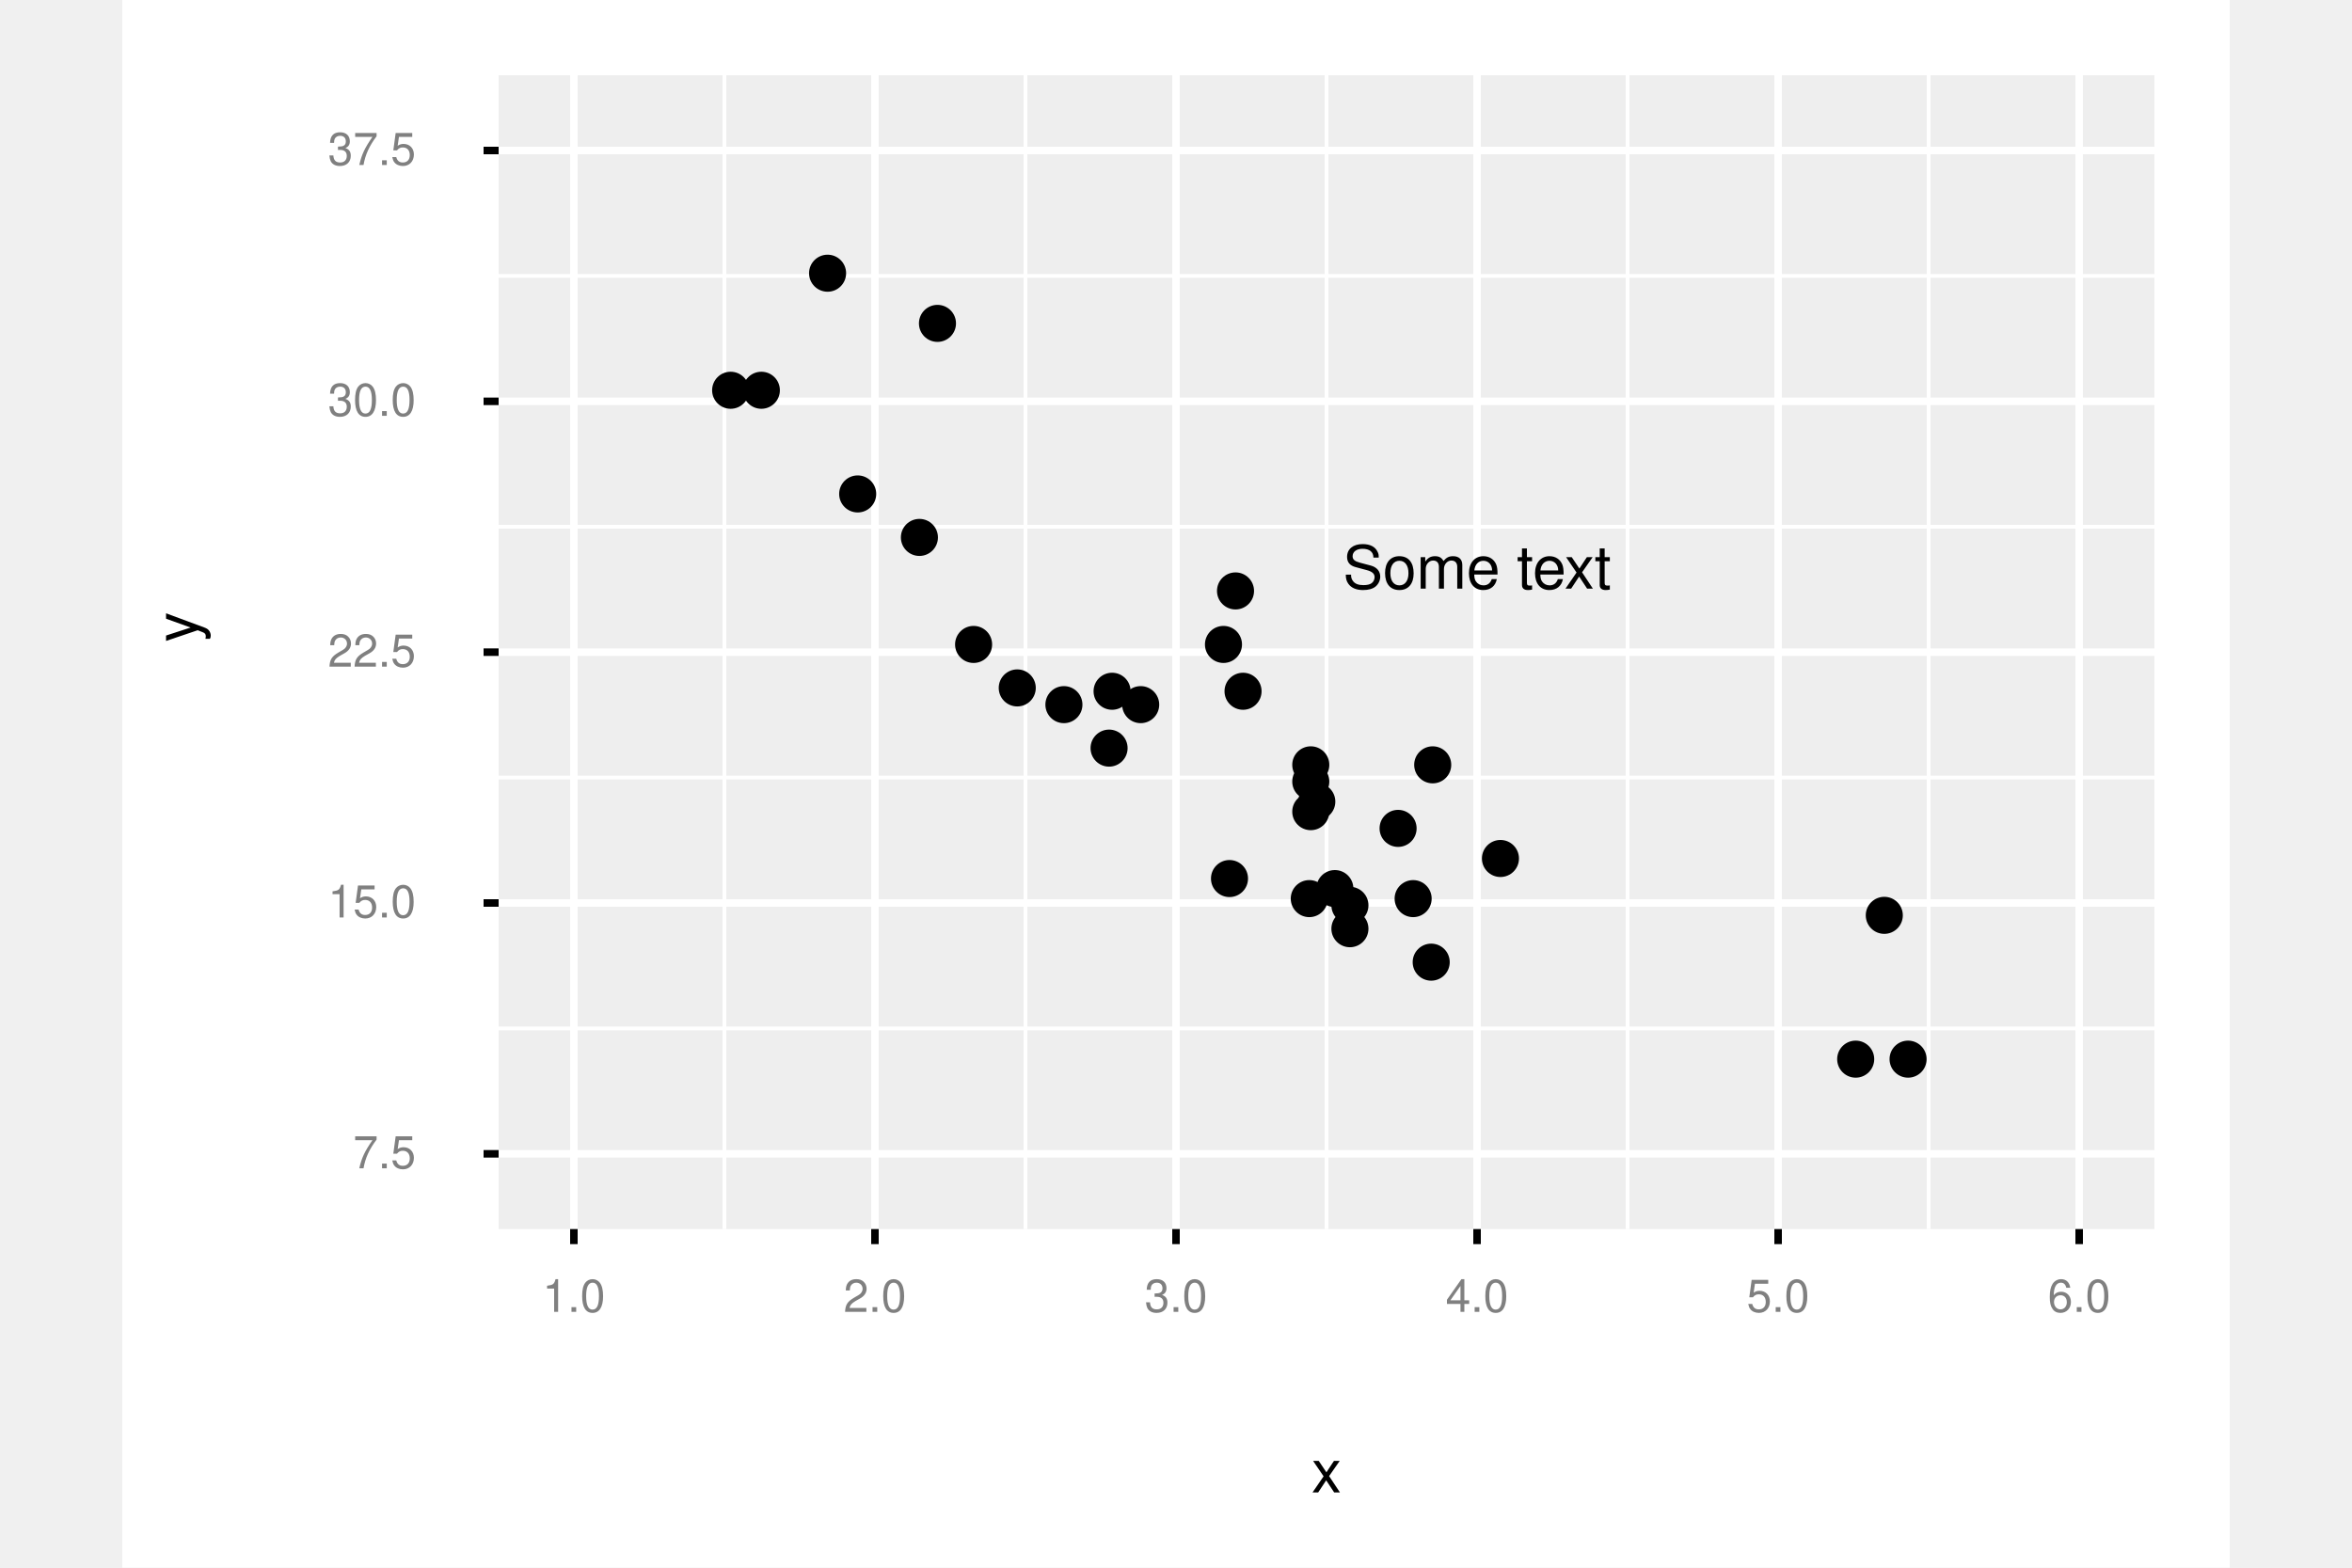
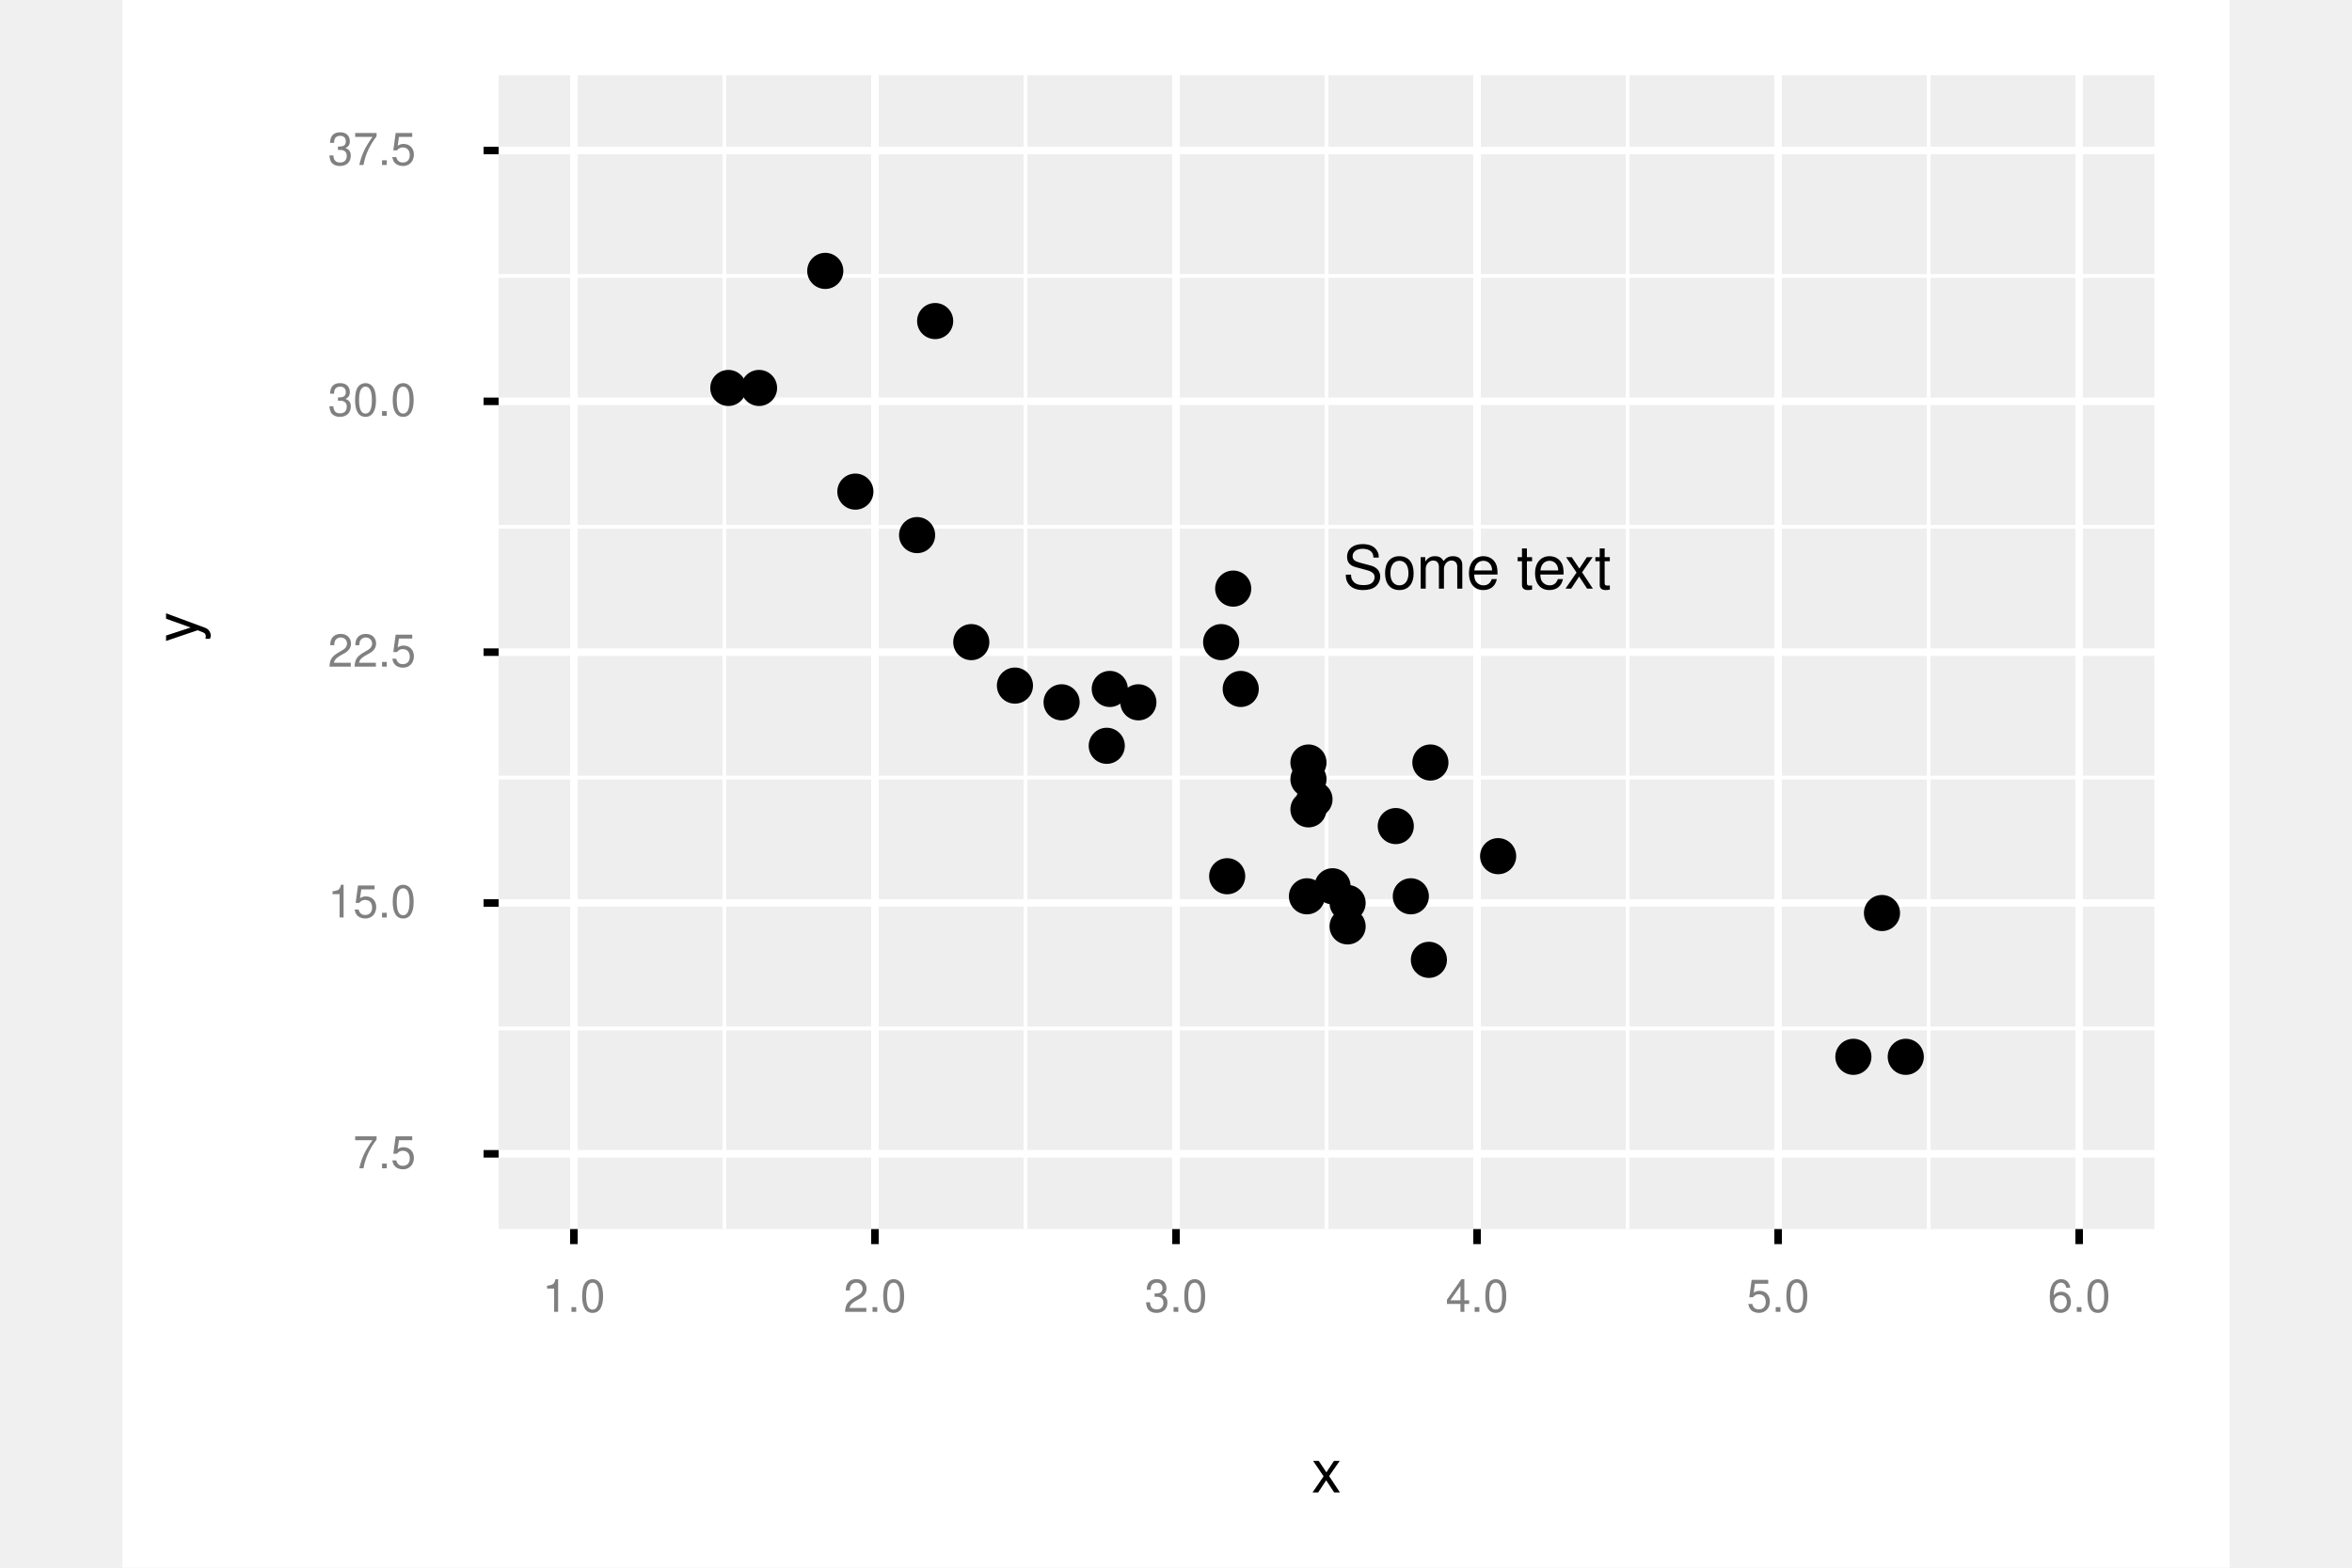
- <svg xmlns="http://www.w3.org/2000/svg" id="gg-1122" viewBox="0 0 280 208.333" height="550" width="825.0">
-   <style type="text/css">#gg-1122 .gg-axis-text {fill: #808080;font-size: 6px;} #gg-1122 .gg-axis-text-x {} #gg-1122 .gg-axis-ticks {stroke: #000000;} #gg-1122 .gg-axis-title {fill: #000000;font-size: 8px;} #gg-1122 .gg-legend-key {stroke: #EEEEEE;fill: #EEEEEE;stroke-width: 0.5;} #gg-1122 .gg-legend-text {fill: #000000;font-size: 6px;} #gg-1122 .gg-legend-title {fill: #000000;font-size: 8px;} #gg-1122 .gg-panel-background {fill: #EEEEEE;} #gg-1122 .gg-panel-border {} #gg-1122 .gg-panel-grid {stroke: #FFFFFF;} #gg-1122 .gg-panel-grid-major {stroke-width: 1;} #gg-1122 .gg-panel-grid-minor {stroke-width: 0.5;} #gg-1122 .gg-plot-background {fill: #FFFFFF;} #gg-1122 .gg-plot-title {font-size: 10px;} #gg-1122 .gg-text {font-family: Helvetica, Arial, sans-serif;} </style>
+ <svg xmlns="http://www.w3.org/2000/svg" id="gg-2306" viewBox="0 0 280 208.333" height="550" width="825.0">
+   <style type="text/css">#gg-2306 .gg-axis-text {fill: #808080;font-size: 6px;} #gg-2306 .gg-axis-text-x {} #gg-2306 .gg-axis-ticks {stroke: #000000;} #gg-2306 .gg-axis-title {fill: #000000;font-size: 8px;} #gg-2306 .gg-legend-key {stroke: #EEEEEE;fill: #EEEEEE;stroke-width: 0.5;} #gg-2306 .gg-legend-text {fill: #000000;font-size: 6px;} #gg-2306 .gg-legend-title {fill: #000000;font-size: 8px;} #gg-2306 .gg-panel-background {fill: #EEEEEE;} #gg-2306 .gg-panel-border {} #gg-2306 .gg-panel-grid {stroke: #FFFFFF;} #gg-2306 .gg-panel-grid-major {stroke-width: 1;} #gg-2306 .gg-panel-grid-minor {stroke-width: 0.5;} #gg-2306 .gg-plot-background {fill: #FFFFFF;} #gg-2306 .gg-plot-title {font-size: 10px;} #gg-2306 .gg-text {font-family: Helvetica, Arial, sans-serif;} </style>
  <rect class="gg-plot-background" width="100%" height="100%" />
  <g transform="translate(50, 10)">
    <rect x="0" y="0" height="153.333" width="220" class="gg-panel-background gg-panel-border" />
    <g opacity="1" transform="translate(0, 153.3333)">
      <line x2="220" class="gg-axis-line gg-axis-line-x" />
    </g>
    <g transform="translate(10,153.3333)" font-size="10" text-anchor="middle">
      <g opacity="1" transform="translate(200.0,0)">
        <text y="11" class="gg-text gg-axis-text gg-axis-text-x" text-anchor="middle">6.0</text>
      </g>
      <g opacity="1" transform="translate(160.0,0)">
        <text y="11" class="gg-text gg-axis-text gg-axis-text-x" text-anchor="middle">5.0</text>
      </g>
      <g opacity="1" transform="translate(120.0,0)">
        <text y="11" class="gg-text gg-axis-text gg-axis-text-x" text-anchor="middle">4.0</text>
      </g>
      <g opacity="1" transform="translate(80.0,0)">
        <text y="11" class="gg-text gg-axis-text gg-axis-text-x" text-anchor="middle">3.0</text>
      </g>
      <g opacity="1" transform="translate(40.0,0)">
        <text y="11" class="gg-text gg-axis-text gg-axis-text-x" text-anchor="middle">2.0</text>
      </g>
      <g opacity="1" transform="translate(0.0,0)">
        <text y="11" class="gg-text gg-axis-text gg-axis-text-x" text-anchor="middle">1.0</text>
      </g>
      <g opacity="1" transform="translate(200.0,0)">
        <line y2="-153.333" class="gg-panel-grid gg-panel-grid-major" />
      </g>
      <g opacity="1" transform="translate(160.0,0)">
        <line y2="-153.333" class="gg-panel-grid gg-panel-grid-major" />
      </g>
      <g opacity="1" transform="translate(120.0,0)">
        <line y2="-153.333" class="gg-panel-grid gg-panel-grid-major" />
      </g>
      <g opacity="1" transform="translate(80.0,0)">
        <line y2="-153.333" class="gg-panel-grid gg-panel-grid-major" />
      </g>
      <g opacity="1" transform="translate(40.0,0)">
        <line y2="-153.333" class="gg-panel-grid gg-panel-grid-major" />
      </g>
      <g opacity="1" transform="translate(0.0,0)">
        <line y2="-153.333" class="gg-panel-grid gg-panel-grid-major" />
      </g>
      <g opacity="1" transform="translate(160.0,0)">
        <line y2="-153.333" class="gg-panel-grid gg-panel-grid-minor" transform="translate(20.0, 0)" />
      </g>
      <g opacity="1" transform="translate(120.0,0)">
        <line y2="-153.333" class="gg-panel-grid gg-panel-grid-minor" transform="translate(20.0, 0)" />
      </g>
      <g opacity="1" transform="translate(80.0,0)">
        <line y2="-153.333" class="gg-panel-grid gg-panel-grid-minor" transform="translate(20.0, 0)" />
      </g>
      <g opacity="1" transform="translate(40.0,0)">
        <line y2="-153.333" class="gg-panel-grid gg-panel-grid-minor" transform="translate(20.0, 0)" />
      </g>
      <g opacity="1" transform="translate(0.0,0)">
        <line y2="-153.333" class="gg-panel-grid gg-panel-grid-minor" transform="translate(20.0, 0)" />
      </g>
    </g>
    <g transform="translate(10,153.3333)" font-size="10" text-anchor="middle">
      <g opacity="1" transform="translate(200.0,0)">
        <line y2="2" class="gg-axis-ticks gg-axis-ticks-x" />
      </g>
      <g opacity="1" transform="translate(160.0,0)">
        <line y2="2" class="gg-axis-ticks gg-axis-ticks-x" />
      </g>
      <g opacity="1" transform="translate(120.0,0)">
        <line y2="2" class="gg-axis-ticks gg-axis-ticks-x" />
      </g>
      <g opacity="1" transform="translate(80.0,0)">
        <line y2="2" class="gg-axis-ticks gg-axis-ticks-x" />
      </g>
      <g opacity="1" transform="translate(40.0,0)">
        <line y2="2" class="gg-axis-ticks gg-axis-ticks-x" />
      </g>
      <g opacity="1" transform="translate(0.0,0)">
        <line y2="2" class="gg-axis-ticks gg-axis-ticks-x" />
      </g>
    </g>
    <text x="110.0" y="188.333" class="gg-text gg-axis-title" text-anchor="middle">x</text>
    <g transform="translate(0, 0)">
      <line y2="153.333" class="gg-axis-line gg-axis-line-y" />
    </g>
    <g transform="translate(0, 0)" font-size="10" text-anchor="end">
      <g opacity="1" transform="translate(0,10.0)">
        <text x="-11" dy="0.32em" class="gg-text gg-axis-text gg-axis-text-y">37.5</text>
      </g>
      <g opacity="1" transform="translate(0,43.33333)">
        <text x="-11" dy="0.32em" class="gg-text gg-axis-text gg-axis-text-y">30.0</text>
      </g>
      <g opacity="1" transform="translate(0,76.66667)">
        <text x="-11" dy="0.32em" class="gg-text gg-axis-text gg-axis-text-y">22.5</text>
      </g>
      <g opacity="1" transform="translate(0,110.0)">
        <text x="-11" dy="0.32em" class="gg-text gg-axis-text gg-axis-text-y">15.0</text>
      </g>
      <g opacity="1" transform="translate(0,143.3333)">
        <text x="-11" dy="0.32em" class="gg-text gg-axis-text gg-axis-text-y">7.5</text>
      </g>
      <g opacity="1" transform="translate(0,10.0)">
        <line x2="220" class="gg-panel-grid gg-panel-grid-major" />
      </g>
      <g opacity="1" transform="translate(0,43.33333)">
        <line x2="220" class="gg-panel-grid gg-panel-grid-major" />
      </g>
      <g opacity="1" transform="translate(0,76.66667)">
        <line x2="220" class="gg-panel-grid gg-panel-grid-major" />
      </g>
      <g opacity="1" transform="translate(0,110.0)">
        <line x2="220" class="gg-panel-grid gg-panel-grid-major" />
      </g>
      <g opacity="1" transform="translate(0,143.3333)">
        <line x2="220" class="gg-panel-grid gg-panel-grid-major" />
      </g>
      <g opacity="1" transform="translate(0,43.33333)">
        <line x2="220" class="gg-panel-grid gg-panel-grid-minor" transform="translate(0, -16.66667)" />
      </g>
      <g opacity="1" transform="translate(0,76.66667)">
        <line x2="220" class="gg-panel-grid gg-panel-grid-minor" transform="translate(0, -16.66667)" />
      </g>
      <g opacity="1" transform="translate(0,110.0)">
        <line x2="220" class="gg-panel-grid gg-panel-grid-minor" transform="translate(0, -16.66667)" />
      </g>
      <g opacity="1" transform="translate(0,143.3333)">
        <line x2="220" class="gg-panel-grid gg-panel-grid-minor" transform="translate(0, -16.66667)" />
      </g>
    </g>
    <g transform="translate(0, 0)" font-size="10" text-anchor="end">
      <g opacity="1" transform="translate(0,10.0)">
        <line x2="-2" class="gg-axis-ticks gg-axis-ticks-y" />
      </g>
      <g opacity="1" transform="translate(0,43.33333)">
        <line x2="-2" class="gg-axis-ticks gg-axis-ticks-y" />
      </g>
      <g opacity="1" transform="translate(0,76.66667)">
        <line x2="-2" class="gg-axis-ticks gg-axis-ticks-y" />
      </g>
      <g opacity="1" transform="translate(0,110.0)">
        <line x2="-2" class="gg-axis-ticks gg-axis-ticks-y" />
      </g>
      <g opacity="1" transform="translate(0,143.3333)">
        <line x2="-2" class="gg-axis-ticks gg-axis-ticks-y" />
      </g>
    </g>
    <text x="-73.333" y="-40" class="gg-text gg-axis-title" text-anchor="middle" transform="rotate(-90)">y</text>
-     <svg viewBox="-1 -1 11 11" x="71.415" y="79.948" height="6.77" width="6.77">
-       <circle cx="5" cy="5" r="4" fill-opacity="1" fill="black" />
-     </svg>
-     <svg viewBox="-1 -1 11 11" x="81.615" y="79.948" height="6.77" width="6.77">
-       <circle cx="5" cy="5" r="4" fill-opacity="1" fill="black" />
-     </svg>
-     <svg viewBox="-1 -1 11 11" x="59.415" y="71.948" height="6.77" width="6.77">
-       <circle cx="5" cy="5" r="4" fill-opacity="1" fill="black" />
-     </svg>
-     <svg viewBox="-1 -1 11 11" x="95.215" y="78.17" height="6.77" width="6.77">
-       <circle cx="5" cy="5" r="4" fill-opacity="1" fill="black" />
-     </svg>
-     <svg viewBox="-1 -1 11 11" x="104.215" y="90.17" height="6.77" width="6.77">
-       <circle cx="5" cy="5" r="4" fill-opacity="1" fill="black" />
-     </svg>
-     <svg viewBox="-1 -1 11 11" x="105.015" y="92.837" height="6.77" width="6.77">
-       <circle cx="5" cy="5" r="4" fill-opacity="1" fill="black" />
-     </svg>
-     <svg viewBox="-1 -1 11 11" x="109.415" y="109.726" height="6.77" width="6.77">
-       <circle cx="5" cy="5" r="4" fill-opacity="1" fill="black" />
-     </svg>
-     <svg viewBox="-1 -1 11 11" x="94.215" y="64.837" height="6.77" width="6.77">
-       <circle cx="5" cy="5" r="4" fill-opacity="1" fill="black" />
-     </svg>
-     <svg viewBox="-1 -1 11 11" x="92.615" y="71.948" height="6.77" width="6.77">
-       <circle cx="5" cy="5" r="4" fill-opacity="1" fill="black" />
-     </svg>
-     <svg viewBox="-1 -1 11 11" x="104.215" y="87.948" height="6.77" width="6.77">
-       <circle cx="5" cy="5" r="4" fill-opacity="1" fill="black" />
-     </svg>
-     <svg viewBox="-1 -1 11 11" x="104.215" y="94.17" height="6.77" width="6.77">
-       <circle cx="5" cy="5" r="4" fill-opacity="1" fill="black" />
-     </svg>
-     <svg viewBox="-1 -1 11 11" x="129.415" y="100.393" height="6.77" width="6.77">
-       <circle cx="5" cy="5" r="4" fill-opacity="1" fill="black" />
-     </svg>
-     <svg viewBox="-1 -1 11 11" x="115.815" y="96.393" height="6.77" width="6.77">
-       <circle cx="5" cy="5" r="4" fill-opacity="1" fill="black" />
-     </svg>
-     <svg viewBox="-1 -1 11 11" x="117.815" y="105.726" height="6.77" width="6.77">
-       <circle cx="5" cy="5" r="4" fill-opacity="1" fill="black" />
-     </svg>
-     <svg viewBox="-1 -1 11 11" x="176.615" y="127.059" height="6.77" width="6.77">
-       <circle cx="5" cy="5" r="4" fill-opacity="1" fill="black" />
-     </svg>
-     <svg viewBox="-1 -1 11 11" x="183.575" y="127.059" height="6.77" width="6.77">
-       <circle cx="5" cy="5" r="4" fill-opacity="1" fill="black" />
-     </svg>
-     <svg viewBox="-1 -1 11 11" x="180.415" y="107.948" height="6.77" width="6.77">
-       <circle cx="5" cy="5" r="4" fill-opacity="1" fill="black" />
-     </svg>
-     <svg viewBox="-1 -1 11 11" x="54.615" y="29.282" height="6.77" width="6.77">
-       <circle cx="5" cy="5" r="4" fill-opacity="1" fill="black" />
-     </svg>
-     <svg viewBox="-1 -1 11 11" x="31.215" y="38.17" height="6.77" width="6.77">
-       <circle cx="5" cy="5" r="4" fill-opacity="1" fill="black" />
-     </svg>
-     <svg viewBox="-1 -1 11 11" x="40.015" y="22.615" height="6.77" width="6.77">
-       <circle cx="5" cy="5" r="4" fill-opacity="1" fill="black" />
-     </svg>
-     <svg viewBox="-1 -1 11 11" x="65.215" y="77.726" height="6.77" width="6.77">
-       <circle cx="5" cy="5" r="4" fill-opacity="1" fill="black" />
-     </svg>
-     <svg viewBox="-1 -1 11 11" x="107.415" y="104.393" height="6.77" width="6.77">
-       <circle cx="5" cy="5" r="4" fill-opacity="1" fill="black" />
-     </svg>
-     <svg viewBox="-1 -1 11 11" x="104.015" y="105.726" height="6.77" width="6.77">
-       <circle cx="5" cy="5" r="4" fill-opacity="1" fill="black" />
-     </svg>
-     <svg viewBox="-1 -1 11 11" x="120.215" y="114.17" height="6.77" width="6.77">
-       <circle cx="5" cy="5" r="4" fill-opacity="1" fill="black" />
-     </svg>
-     <svg viewBox="-1 -1 11 11" x="120.415" y="87.948" height="6.77" width="6.77">
-       <circle cx="5" cy="5" r="4" fill-opacity="1" fill="black" />
-     </svg>
-     <svg viewBox="-1 -1 11 11" x="44.015" y="51.948" height="6.77" width="6.77">
-       <circle cx="5" cy="5" r="4" fill-opacity="1" fill="black" />
-     </svg>
-     <svg viewBox="-1 -1 11 11" x="52.215" y="57.726" height="6.77" width="6.77">
-       <circle cx="5" cy="5" r="4" fill-opacity="1" fill="black" />
-     </svg>
-     <svg viewBox="-1 -1 11 11" x="27.135" y="38.17" height="6.77" width="6.77">
-       <circle cx="5" cy="5" r="4" fill-opacity="1" fill="black" />
-     </svg>
-     <svg viewBox="-1 -1 11 11" x="93.415" y="103.059" height="6.77" width="6.77">
-       <circle cx="5" cy="5" r="4" fill-opacity="1" fill="black" />
-     </svg>
-     <svg viewBox="-1 -1 11 11" x="77.415" y="85.726" height="6.77" width="6.77">
-       <circle cx="5" cy="5" r="4" fill-opacity="1" fill="black" />
-     </svg>
-     <svg viewBox="-1 -1 11 11" x="109.415" y="106.615" height="6.77" width="6.77">
-       <circle cx="5" cy="5" r="4" fill-opacity="1" fill="black" />
-     </svg>
-     <svg viewBox="-1 -1 11 11" x="77.815" y="78.17" height="6.77" width="6.77">
+     <svg viewBox="0 0 10 10" x="71.8" y="80.333" height="6.0" width="6.0">
+       <circle cx="5" cy="5" r="4" fill-opacity="1" fill="black" />
+     </svg>
+     <svg viewBox="0 0 10 10" x="82.0" y="80.333" height="6.0" width="6.0">
+       <circle cx="5" cy="5" r="4" fill-opacity="1" fill="black" />
+     </svg>
+     <svg viewBox="0 0 10 10" x="59.8" y="72.333" height="6.0" width="6.0">
+       <circle cx="5" cy="5" r="4" fill-opacity="1" fill="black" />
+     </svg>
+     <svg viewBox="0 0 10 10" x="95.6" y="78.556" height="6.0" width="6.0">
+       <circle cx="5" cy="5" r="4" fill-opacity="1" fill="black" />
+     </svg>
+     <svg viewBox="0 0 10 10" x="104.6" y="90.556" height="6.0" width="6.0">
+       <circle cx="5" cy="5" r="4" fill-opacity="1" fill="black" />
+     </svg>
+     <svg viewBox="0 0 10 10" x="105.4" y="93.222" height="6.0" width="6.0">
+       <circle cx="5" cy="5" r="4" fill-opacity="1" fill="black" />
+     </svg>
+     <svg viewBox="0 0 10 10" x="109.8" y="110.111" height="6.0" width="6.0">
+       <circle cx="5" cy="5" r="4" fill-opacity="1" fill="black" />
+     </svg>
+     <svg viewBox="0 0 10 10" x="94.6" y="65.222" height="6.0" width="6.0">
+       <circle cx="5" cy="5" r="4" fill-opacity="1" fill="black" />
+     </svg>
+     <svg viewBox="0 0 10 10" x="93.0" y="72.333" height="6.0" width="6.0">
+       <circle cx="5" cy="5" r="4" fill-opacity="1" fill="black" />
+     </svg>
+     <svg viewBox="0 0 10 10" x="104.6" y="88.333" height="6.0" width="6.0">
+       <circle cx="5" cy="5" r="4" fill-opacity="1" fill="black" />
+     </svg>
+     <svg viewBox="0 0 10 10" x="104.6" y="94.556" height="6.0" width="6.0">
+       <circle cx="5" cy="5" r="4" fill-opacity="1" fill="black" />
+     </svg>
+     <svg viewBox="0 0 10 10" x="129.8" y="100.778" height="6.0" width="6.0">
+       <circle cx="5" cy="5" r="4" fill-opacity="1" fill="black" />
+     </svg>
+     <svg viewBox="0 0 10 10" x="116.2" y="96.778" height="6.0" width="6.0">
+       <circle cx="5" cy="5" r="4" fill-opacity="1" fill="black" />
+     </svg>
+     <svg viewBox="0 0 10 10" x="118.2" y="106.111" height="6.0" width="6.0">
+       <circle cx="5" cy="5" r="4" fill-opacity="1" fill="black" />
+     </svg>
+     <svg viewBox="0 0 10 10" x="177.0" y="127.444" height="6.0" width="6.0">
+       <circle cx="5" cy="5" r="4" fill-opacity="1" fill="black" />
+     </svg>
+     <svg viewBox="0 0 10 10" x="183.96" y="127.444" height="6.0" width="6.0">
+       <circle cx="5" cy="5" r="4" fill-opacity="1" fill="black" />
+     </svg>
+     <svg viewBox="0 0 10 10" x="180.8" y="108.333" height="6.0" width="6.0">
+       <circle cx="5" cy="5" r="4" fill-opacity="1" fill="black" />
+     </svg>
+     <svg viewBox="0 0 10 10" x="55" y="29.667" height="6.0" width="6.0">
+       <circle cx="5" cy="5" r="4" fill-opacity="1" fill="black" />
+     </svg>
+     <svg viewBox="0 0 10 10" x="31.6" y="38.556" height="6.0" width="6.0">
+       <circle cx="5" cy="5" r="4" fill-opacity="1" fill="black" />
+     </svg>
+     <svg viewBox="0 0 10 10" x="40.4" y="23.0" height="6.0" width="6.0">
+       <circle cx="5" cy="5" r="4" fill-opacity="1" fill="black" />
+     </svg>
+     <svg viewBox="0 0 10 10" x="65.6" y="78.111" height="6.0" width="6.0">
+       <circle cx="5" cy="5" r="4" fill-opacity="1" fill="black" />
+     </svg>
+     <svg viewBox="0 0 10 10" x="107.8" y="104.778" height="6.0" width="6.0">
+       <circle cx="5" cy="5" r="4" fill-opacity="1" fill="black" />
+     </svg>
+     <svg viewBox="0 0 10 10" x="104.4" y="106.111" height="6.0" width="6.0">
+       <circle cx="5" cy="5" r="4" fill-opacity="1" fill="black" />
+     </svg>
+     <svg viewBox="0 0 10 10" x="120.6" y="114.556" height="6.0" width="6.0">
+       <circle cx="5" cy="5" r="4" fill-opacity="1" fill="black" />
+     </svg>
+     <svg viewBox="0 0 10 10" x="120.8" y="88.333" height="6.0" width="6.0">
+       <circle cx="5" cy="5" r="4" fill-opacity="1" fill="black" />
+     </svg>
+     <svg viewBox="0 0 10 10" x="44.4" y="52.333" height="6.0" width="6.0">
+       <circle cx="5" cy="5" r="4" fill-opacity="1" fill="black" />
+     </svg>
+     <svg viewBox="0 0 10 10" x="52.6" y="58.111" height="6.0" width="6.0">
+       <circle cx="5" cy="5" r="4" fill-opacity="1" fill="black" />
+     </svg>
+     <svg viewBox="0 0 10 10" x="27.52" y="38.556" height="6.0" width="6.0">
+       <circle cx="5" cy="5" r="4" fill-opacity="1" fill="black" />
+     </svg>
+     <svg viewBox="0 0 10 10" x="93.8" y="103.444" height="6.0" width="6.0">
+       <circle cx="5" cy="5" r="4" fill-opacity="1" fill="black" />
+     </svg>
+     <svg viewBox="0 0 10 10" x="77.8" y="86.111" height="6.0" width="6.0">
+       <circle cx="5" cy="5" r="4" fill-opacity="1" fill="black" />
+     </svg>
+     <svg viewBox="0 0 10 10" x="109.8" y="107.0" height="6.0" width="6.0">
+       <circle cx="5" cy="5" r="4" fill-opacity="1" fill="black" />
+     </svg>
+     <svg viewBox="0 0 10 10" x="78.2" y="78.556" height="6.0" width="6.0">
      <circle cx="5" cy="5" r="4" fill-opacity="1" fill="black" />
    </svg>
    <text x="130.0" y="65.556" fill="black" fill-opacity="1" font-size="8px" text-anchor="middle" dominant-baseline="middle" dx="0" dy="0" font-family="Helvetica, Arial, sans-serif" font-weight="normal">Some text</text>
  </g>
</svg>
